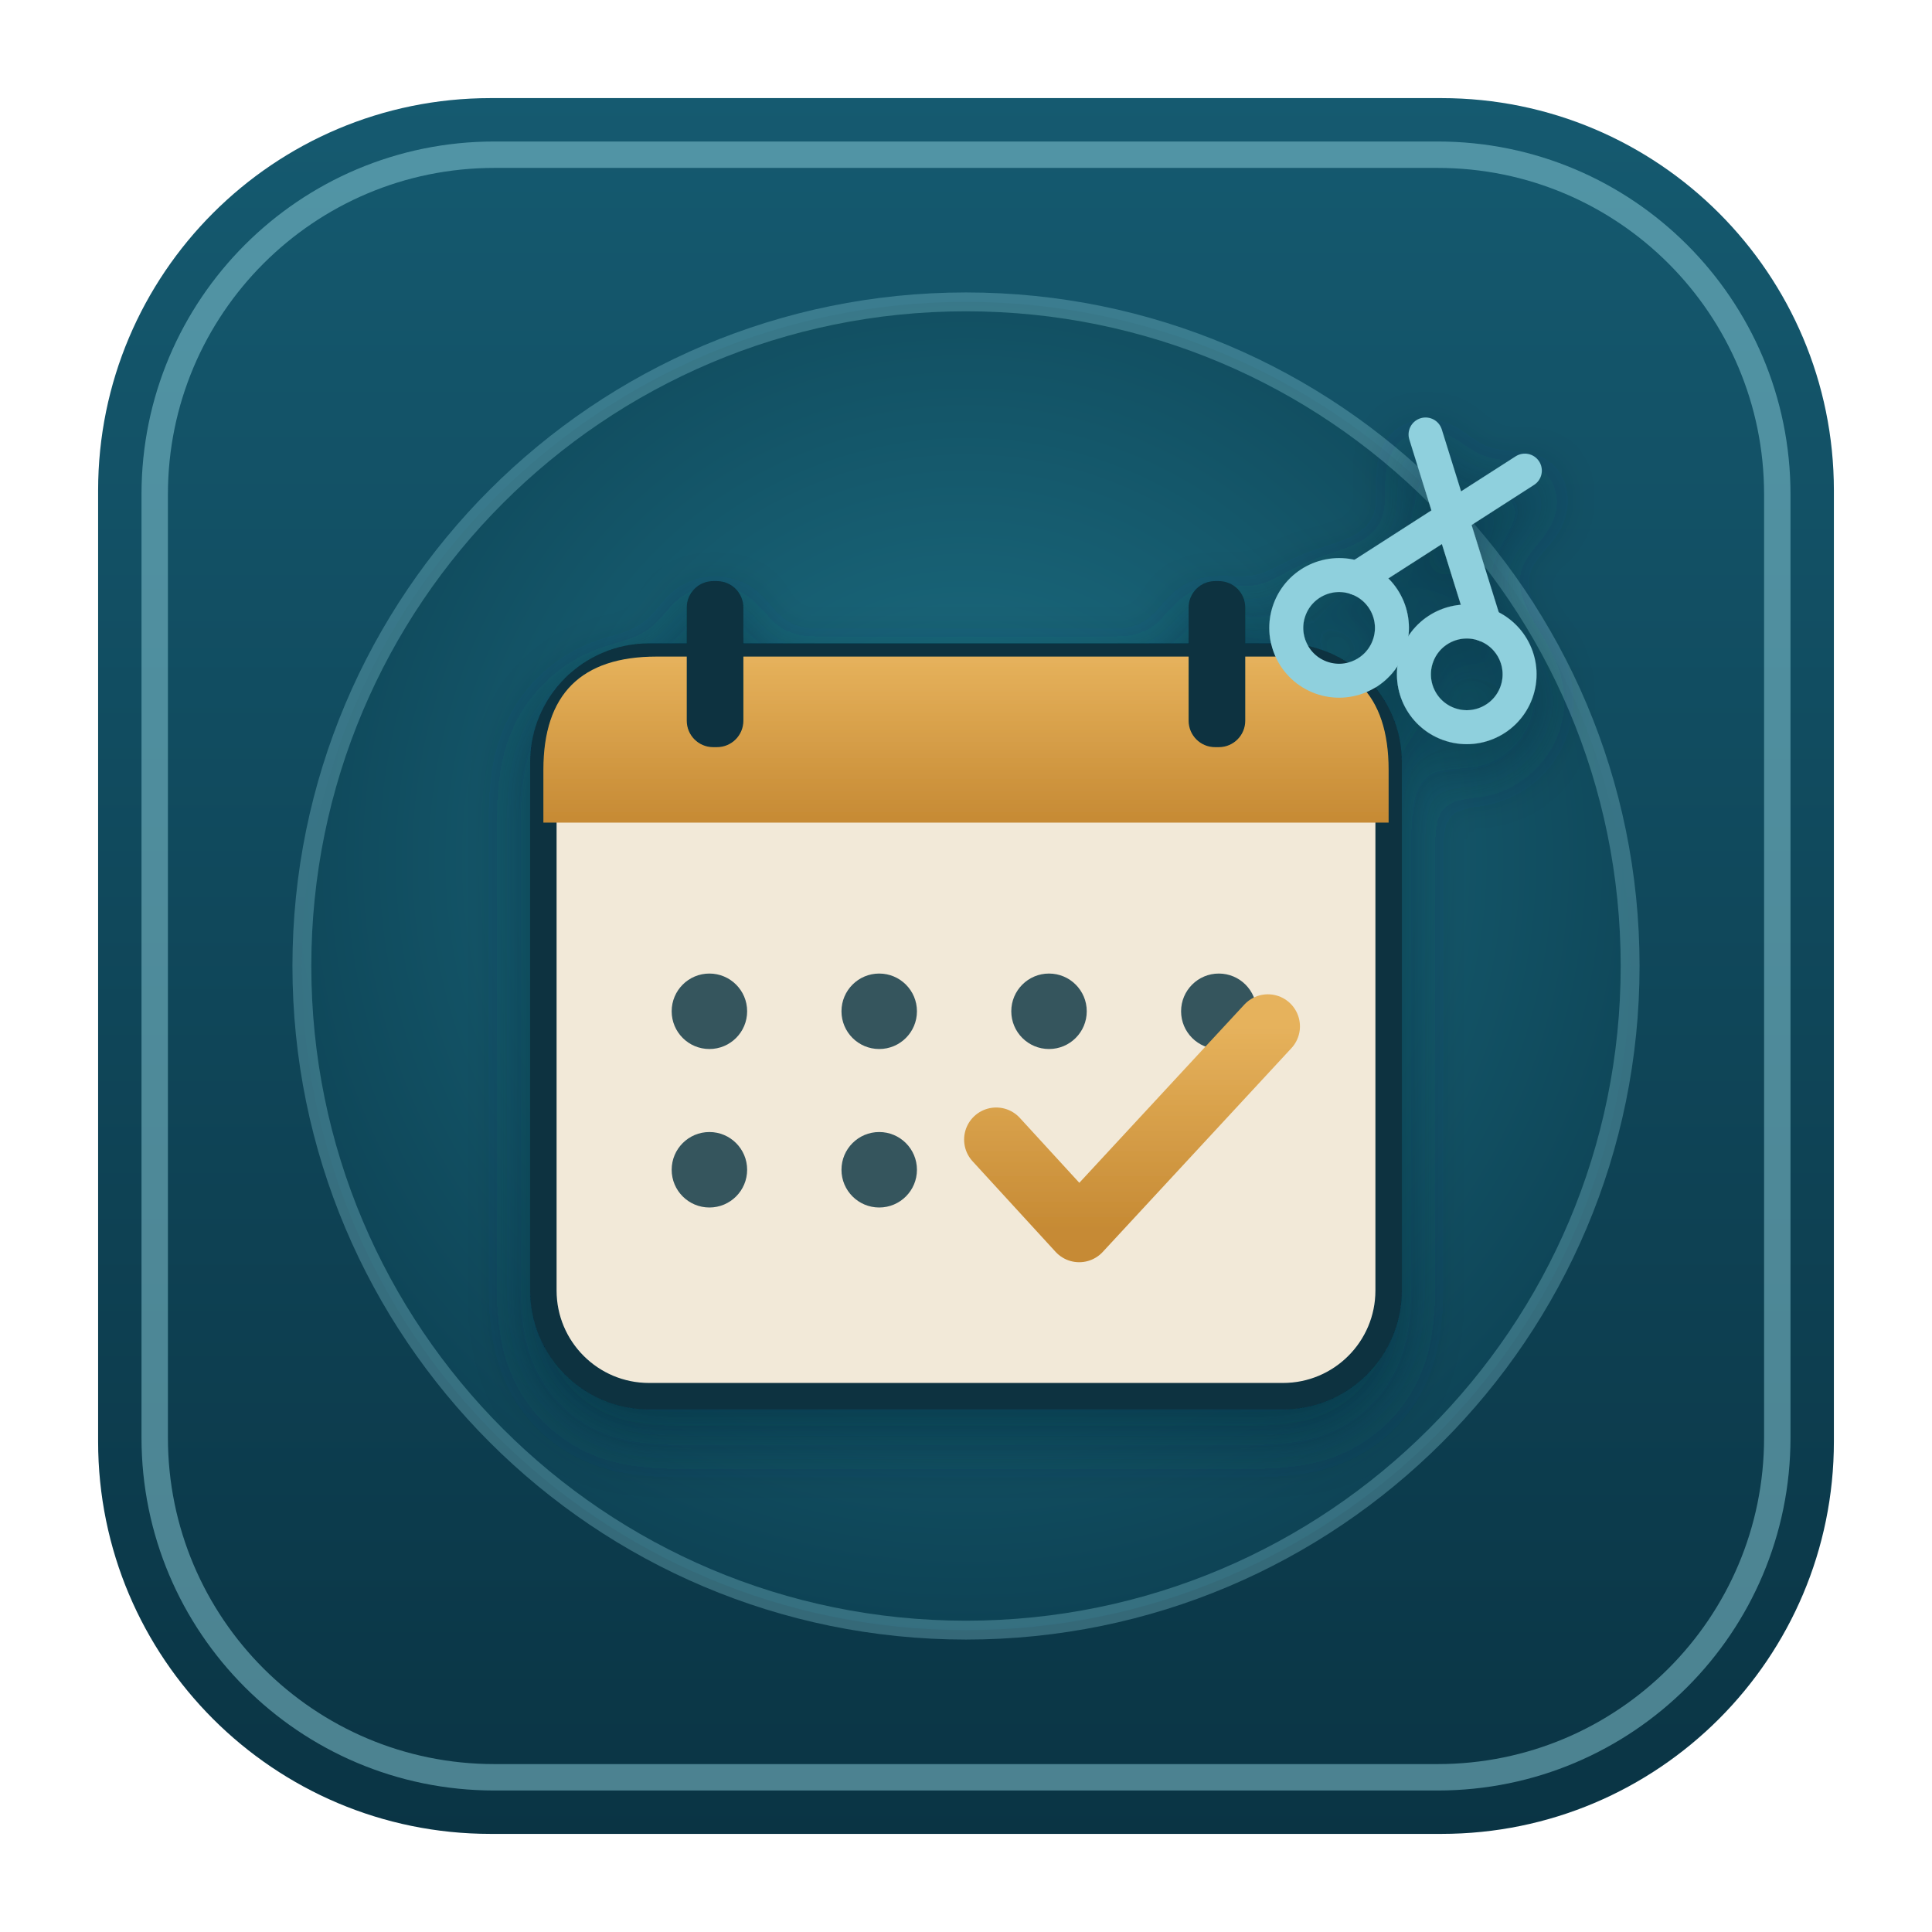
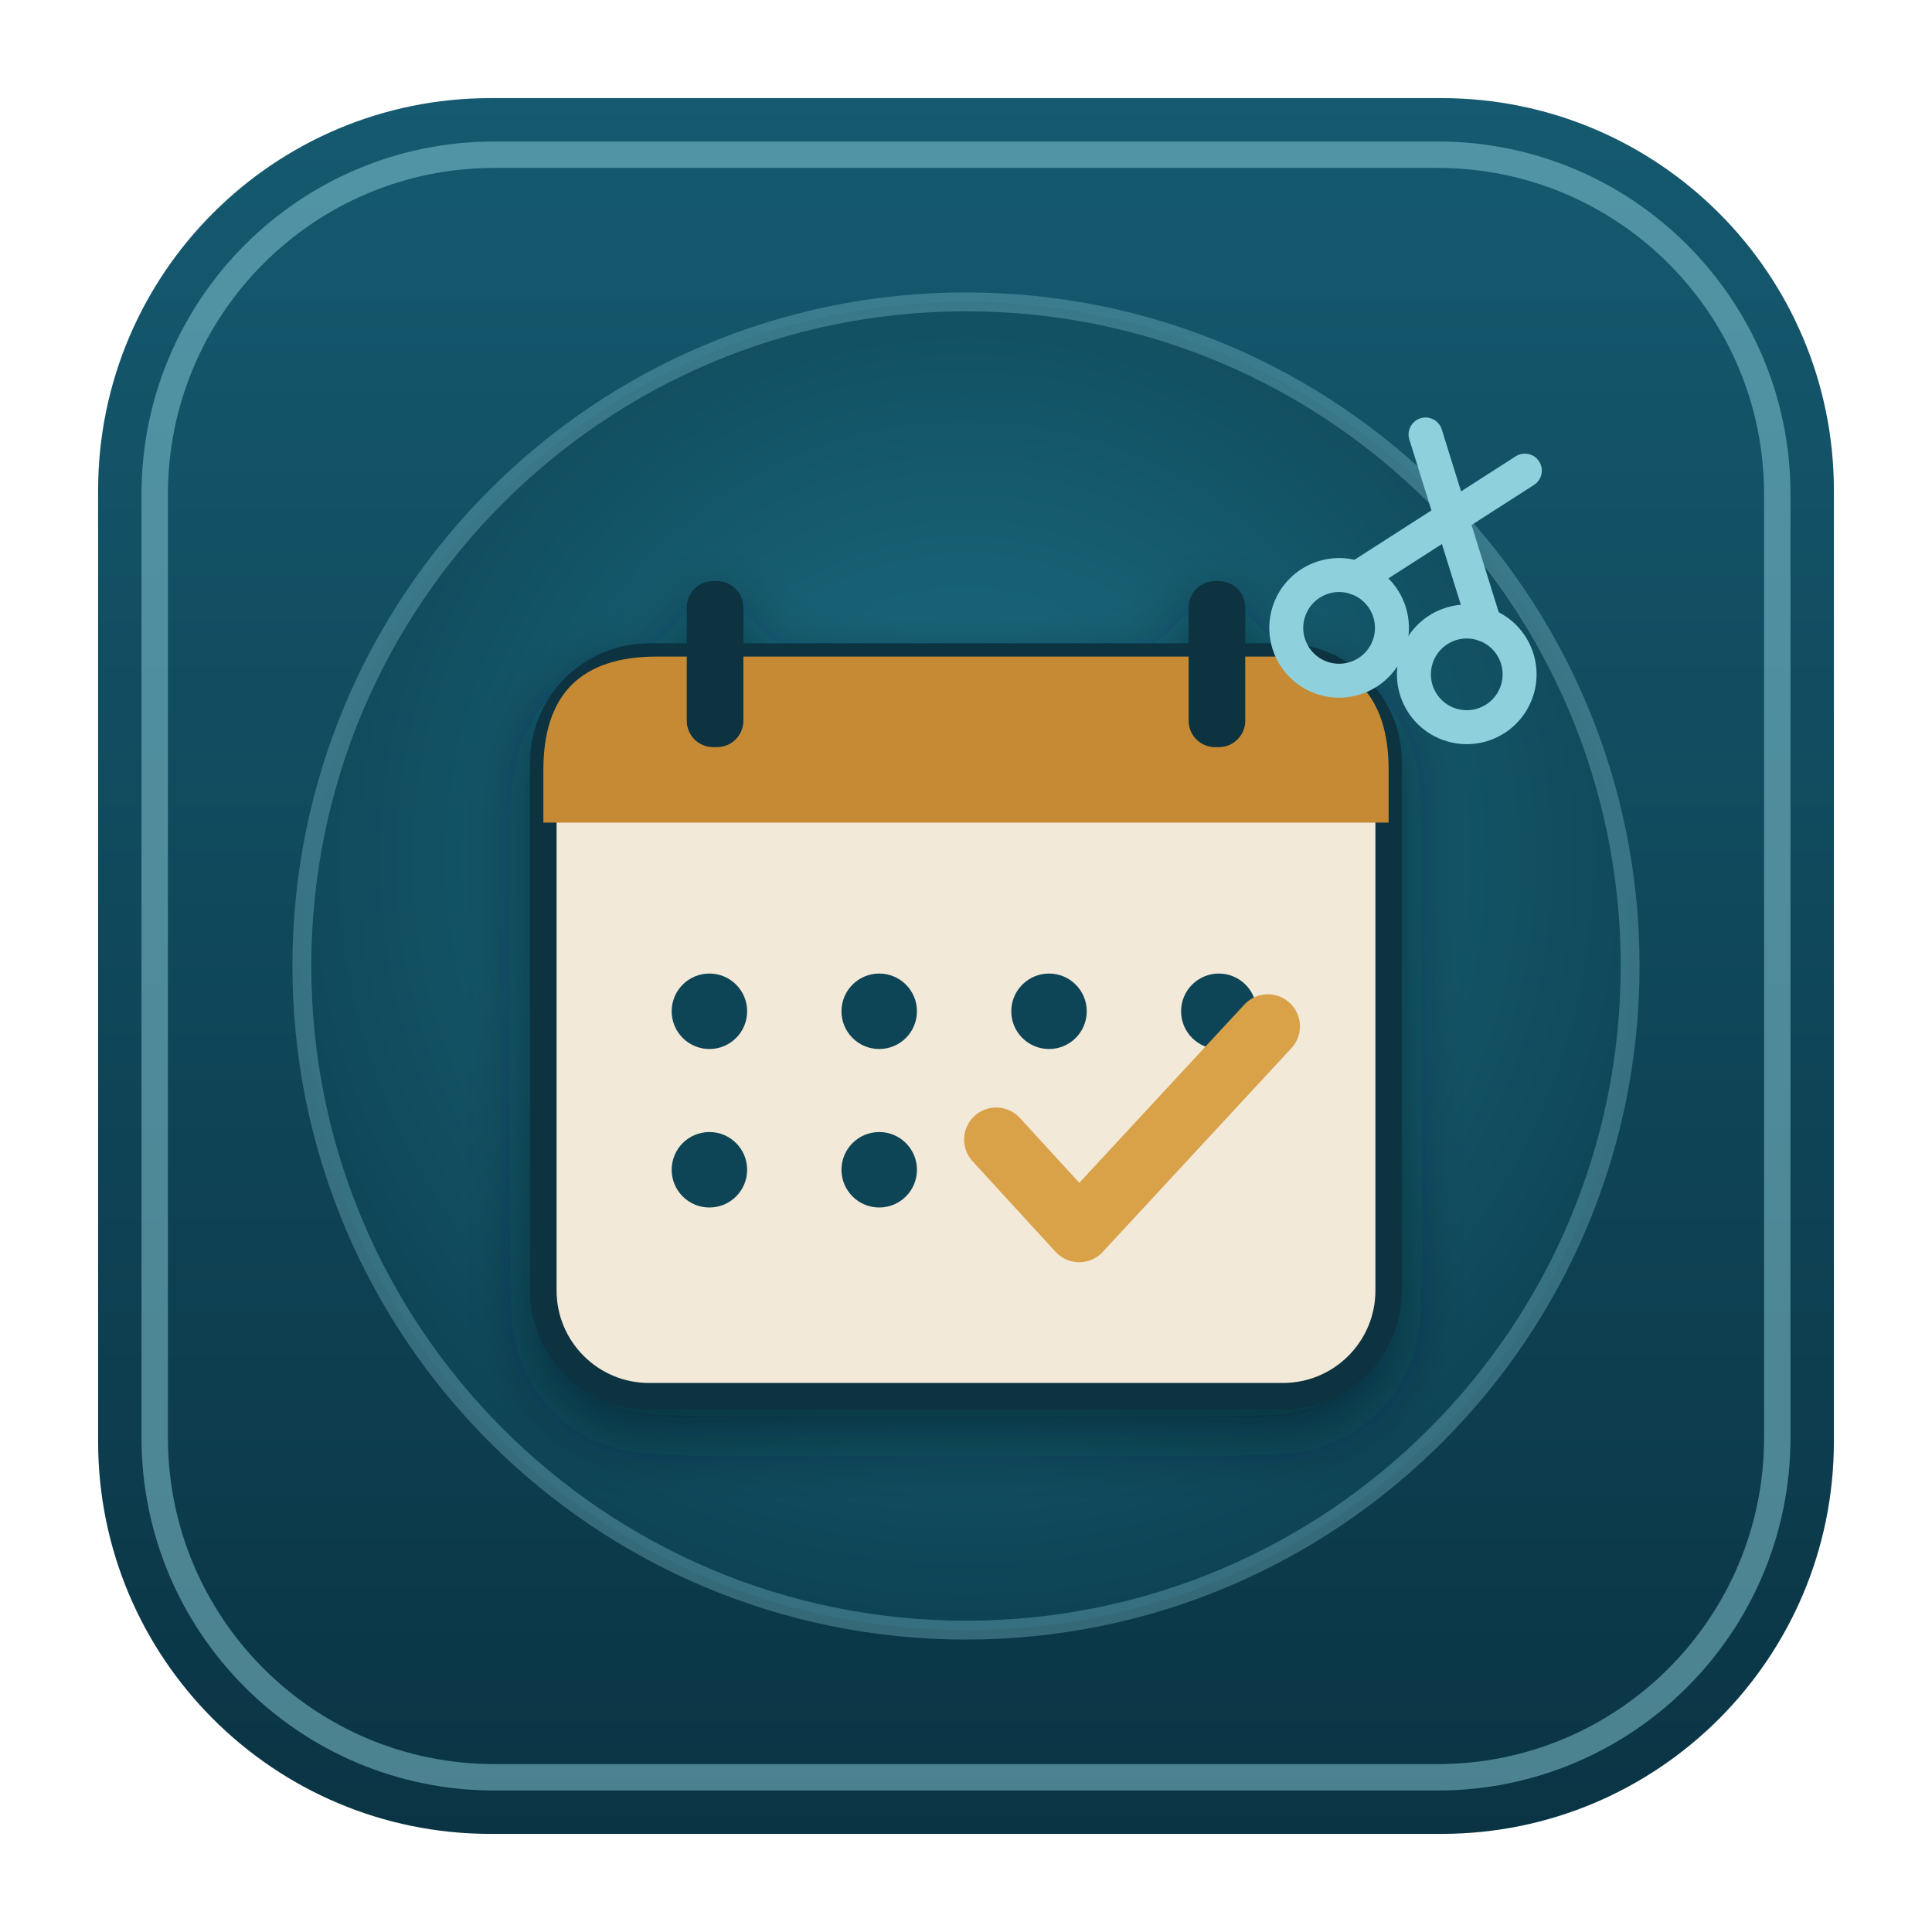
<svg xmlns="http://www.w3.org/2000/svg" width="512" height="512" viewBox="0 0 512 512">
  <defs>
    <linearGradient id="bg" x1="0" y1="0" x2="0" y2="1">
      <stop offset="0" stop-color="#155a70" />
      <stop offset="1" stop-color="#0a3444" />
    </linearGradient>
    <radialGradient id="glow" cx="0.5" cy="0.42" r="0.62">
      <stop offset="0" stop-color="#1d7185" />
      <stop offset="1" stop-color="#0c3f51" />
    </radialGradient>
    <linearGradient id="amber" x1="0" y1="0" x2="0" y2="1">
      <stop offset="0" stop-color="#e6b25c" />
      <stop offset="1" stop-color="#c68a34" />
    </linearGradient>
    <filter id="sh" x="-25%" y="-25%" width="150%" height="150%">
-       <feDropShadow dx="0" dy="7" stdDeviation="8" flood-color="#07303f" flood-opacity="0.55" />
+       <feDropShadow dx="0" dy="7" stdDeviation="8" flood-color="#04222c" flood-opacity="0.55" />
    </filter>
  </defs>
  <rect x="26" y="26" width="460" height="460" rx="104" fill="url(#bg)" />
  <rect x="41" y="41" width="430" height="430" rx="90" fill="none" stroke="#8fd0dd" stroke-opacity="0.5" stroke-width="7" />
  <circle cx="256" cy="256" r="176" fill="url(#glow)" stroke="#8fd0dd" stroke-opacity="0.32" stroke-width="5" />
  <g transform="translate(256,266)" filter="url(#sh)">
    <rect x="-112" y="-92" width="224" height="196" rx="28" fill="#f2e9d8" stroke="#07303f" stroke-width="7" />
-     <path d="M -112 -62 q0 -30 30 -30 h164 q30 0 30 30 v14 h-224 z" fill="url(#amber)" />
+     <path d="M -112 -62 q0 -30 30 -30 h164 q30 0 30 30 v14 h-224 z" fill="#c68a34" />
    <rect x="-74" y="-112" width="15" height="44" rx="7" fill="#07303f" />
    <rect x="59" y="-112" width="15" height="44" rx="7" fill="#07303f" />
-     <g fill="#07303f" fill-opacity="0.8">
+     <g fill="#0e4457">
      <circle cx="-68" cy="2" r="10" />
      <circle cx="-23" cy="2" r="10" />
      <circle cx="22" cy="2" r="10" />
      <circle cx="67" cy="2" r="10" />
      <circle cx="-68" cy="44" r="10" />
      <circle cx="-23" cy="44" r="10" />
    </g>
-     <path d="M 8 36 l 22 24 l 50 -54" fill="none" stroke="url(#amber)" stroke-width="17" stroke-linecap="round" stroke-linejoin="round" />
-     <g transform="translate(124,-116) rotate(20)" stroke="#8fd0dd" stroke-width="9" fill="none" stroke-linecap="round">
-       <circle cx="-18" cy="24" r="14" />
-       <circle cx="18" cy="24" r="14" />
-       <path d="M -18 10 L 14 -32 M 18 10 L -14 -32" />
-     </g>
+     <path d="M 8 36 l 22 24 l 50 -54" fill="none" stroke="#d9a24a" stroke-width="17" stroke-linecap="round" stroke-linejoin="round" />
+   </g>
+   <g transform="translate(380,150) rotate(20)" stroke="#8fd0dd" stroke-width="9" fill="none" stroke-linecap="round">
+     <circle cx="-18" cy="24" r="14" />
+     <circle cx="18" cy="24" r="14" />
+     <path d="M -18 10 L 14 -32 M 18 10 L -14 -32" />
  </g>
</svg>
